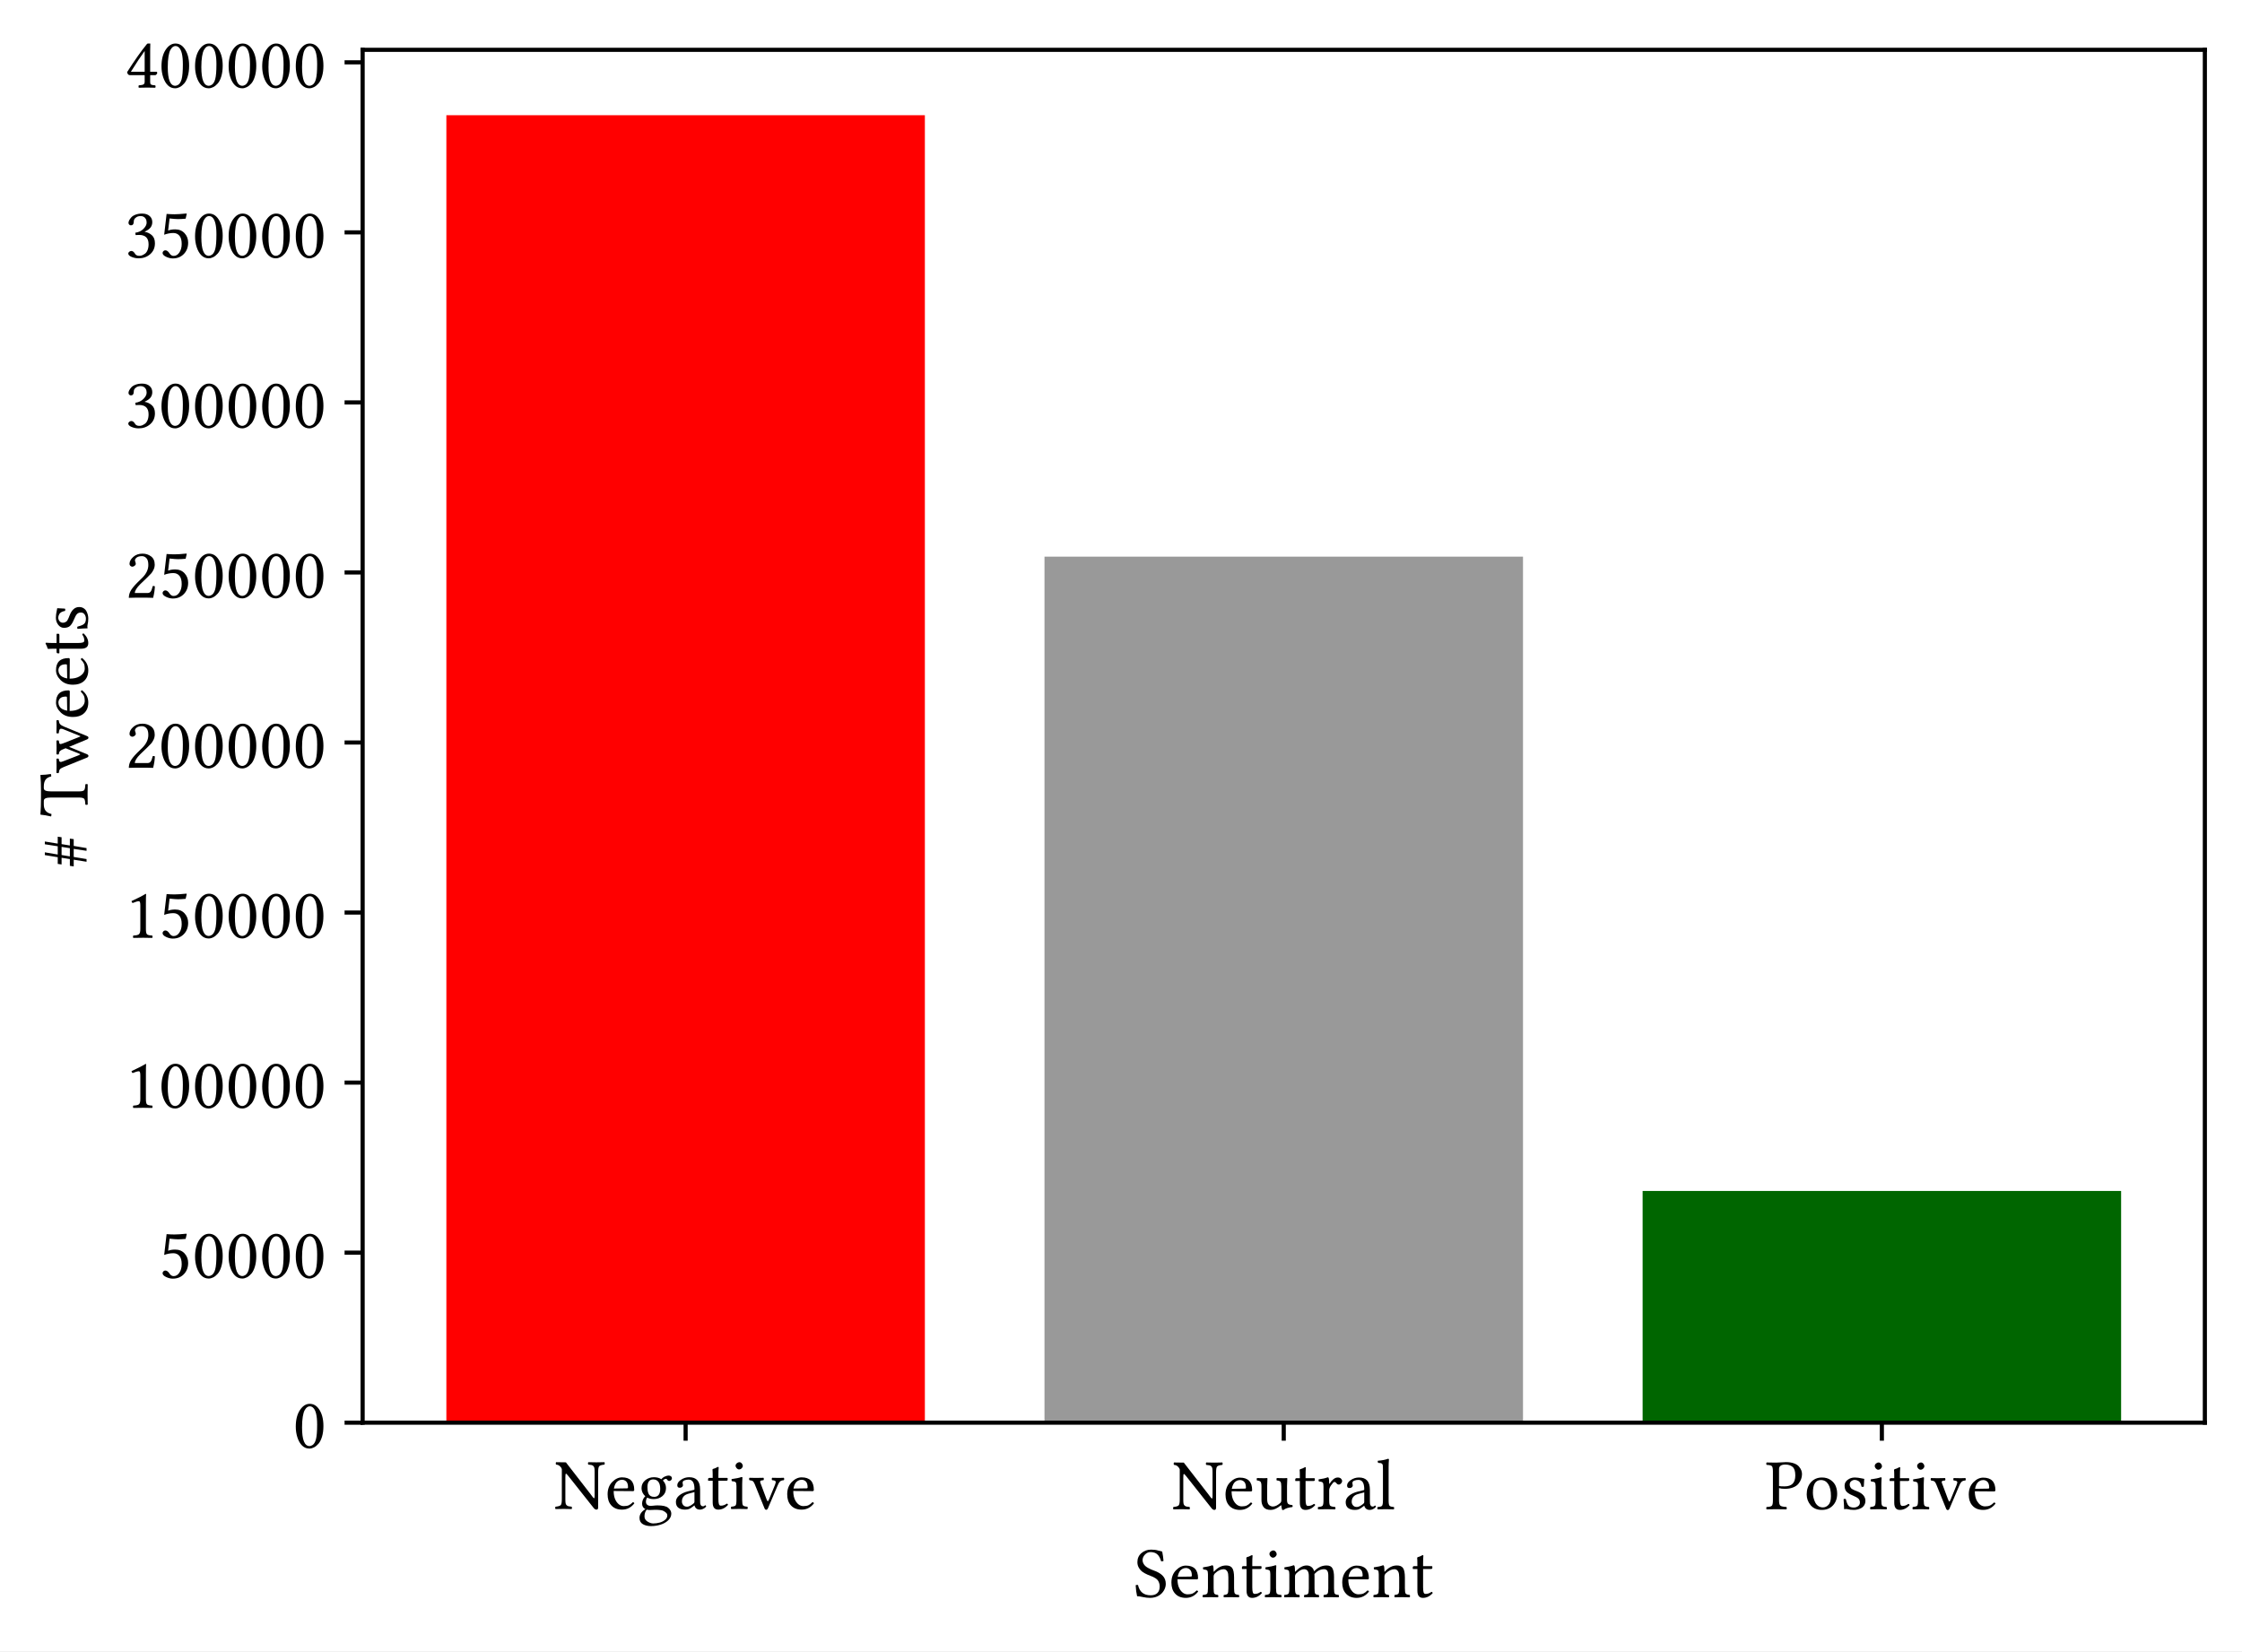
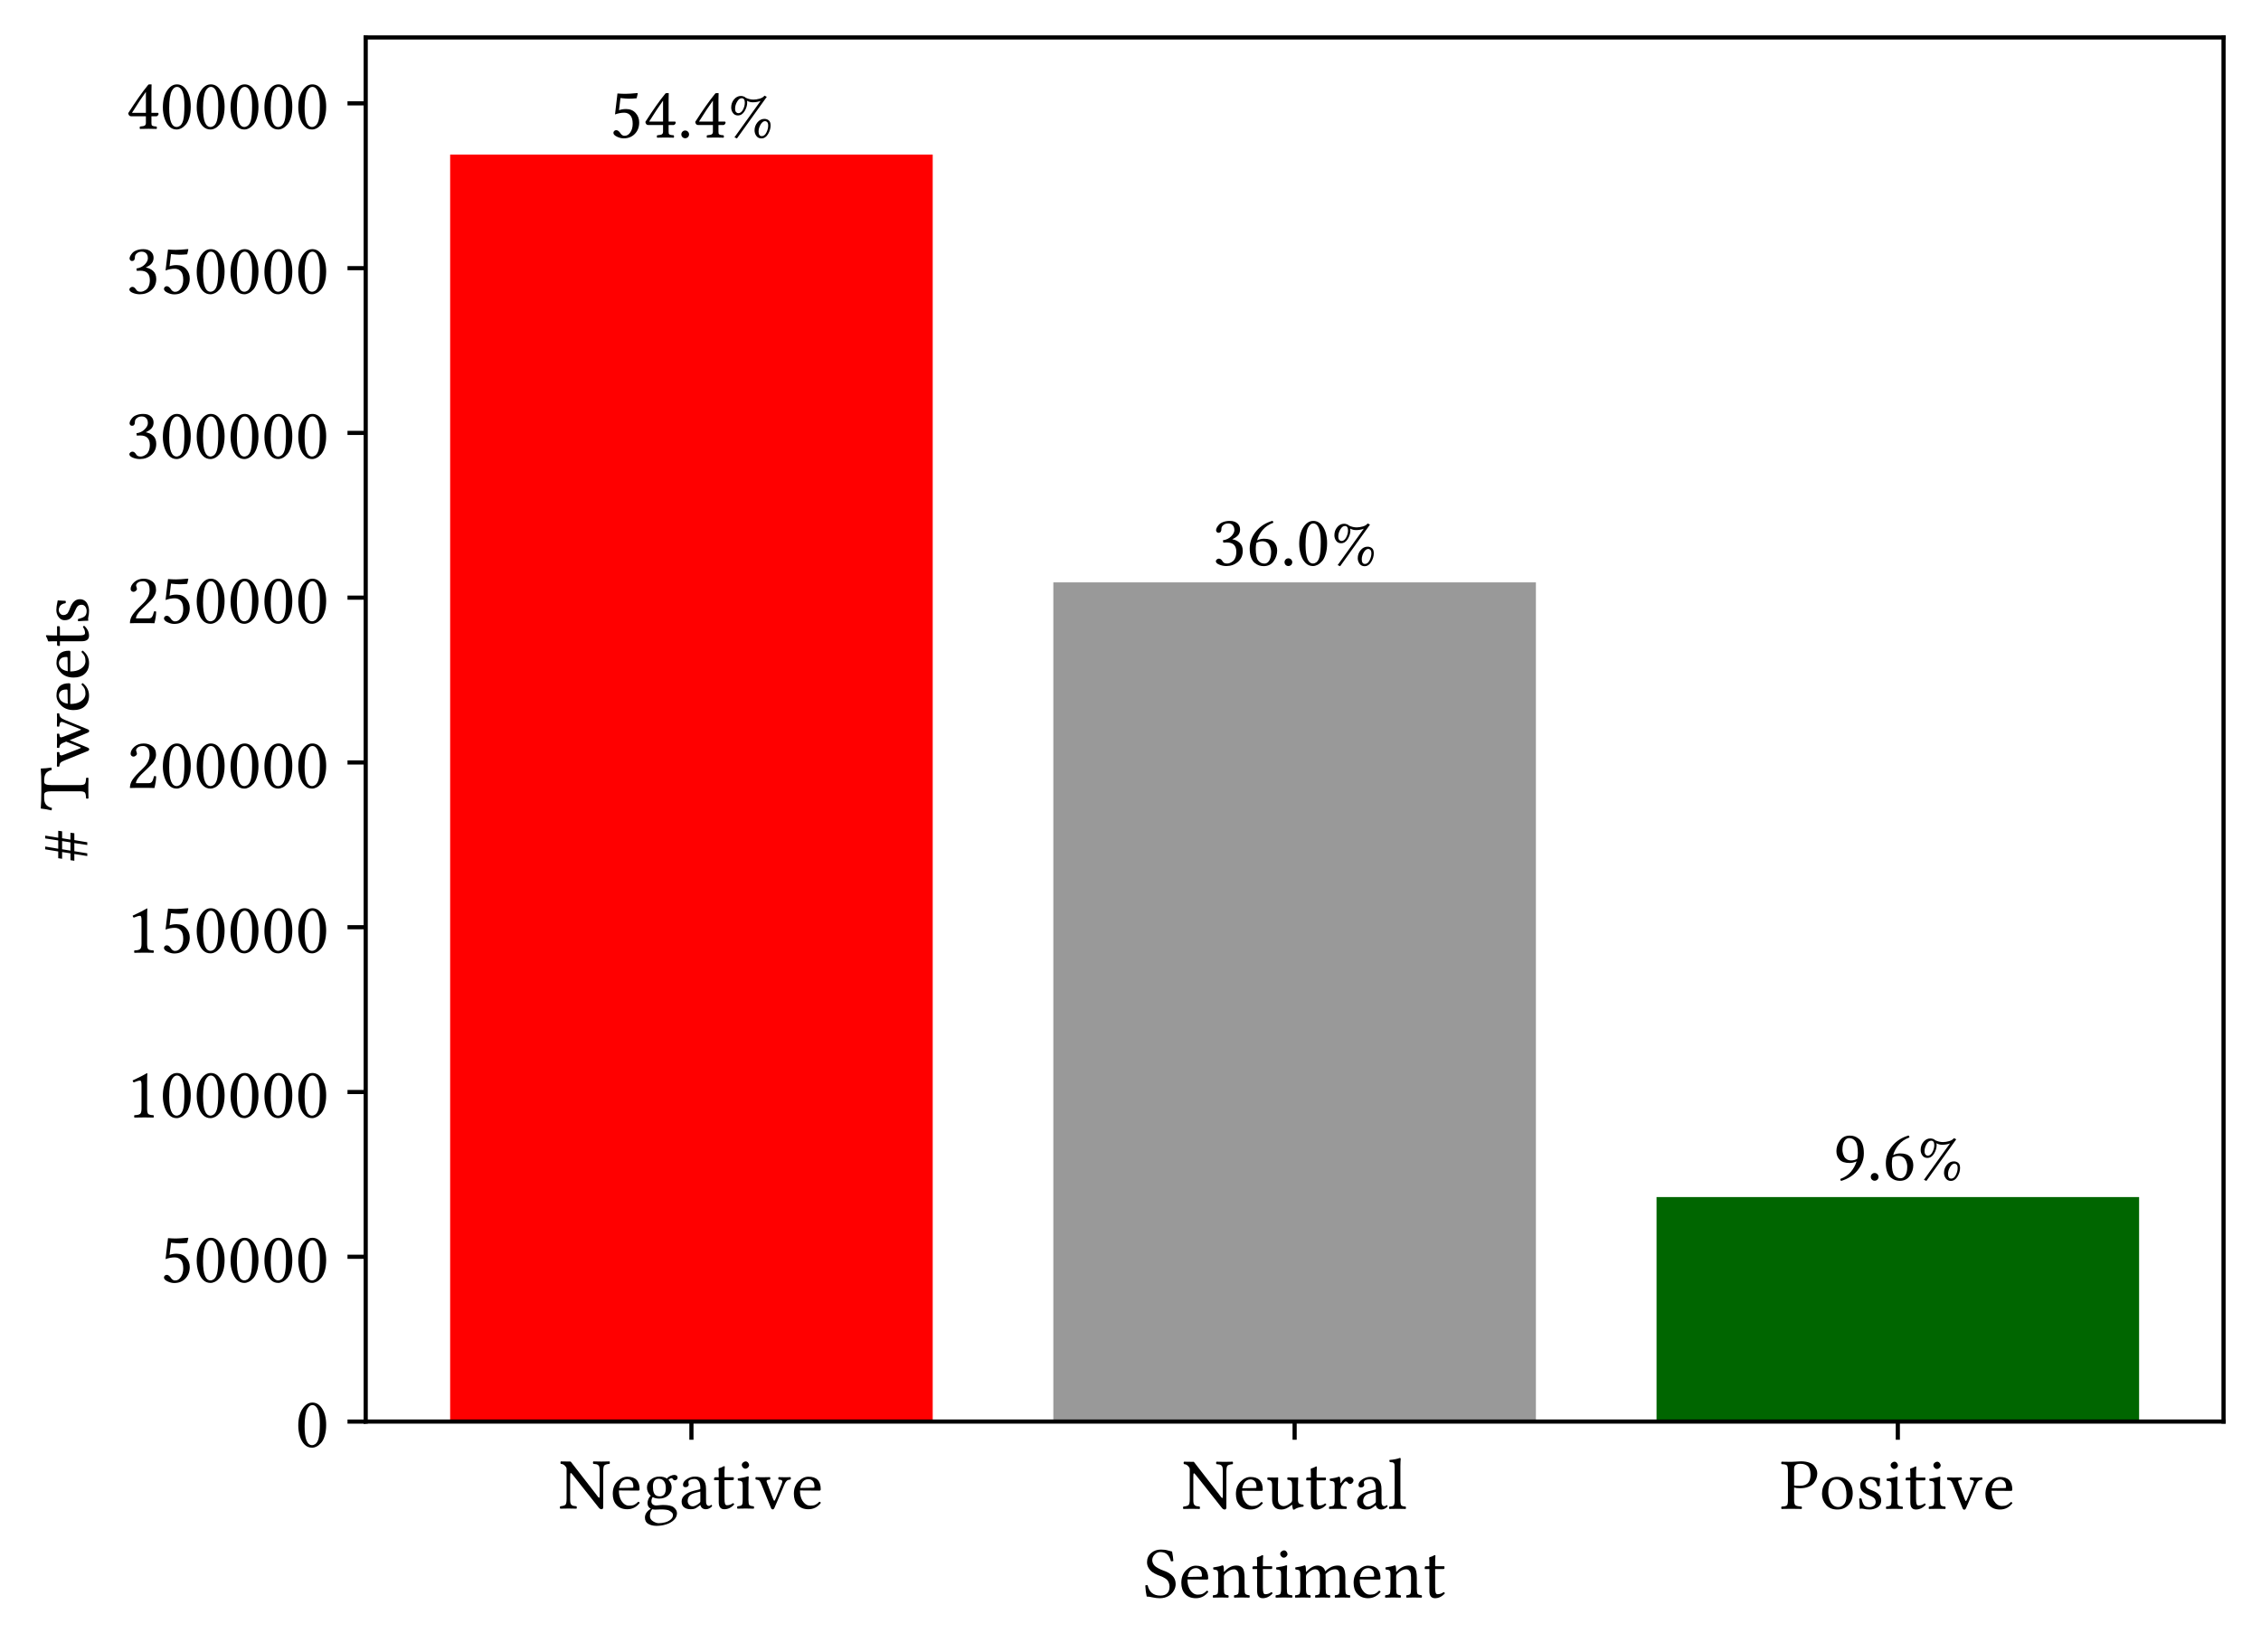
- <svg xmlns="http://www.w3.org/2000/svg" xmlns:xlink="http://www.w3.org/1999/xlink" width="434.618pt" height="320.071pt" viewBox="0 0 434.618 320.071" version="1.1">
+ <svg xmlns="http://www.w3.org/2000/svg" xmlns:xlink="http://www.w3.org/1999/xlink" width="434.618pt" height="317.613pt" viewBox="0 0 434.618 317.613" version="1.1">
  <defs>
    <style type="text/css">*{stroke-linejoin: round; stroke-linecap: butt}</style>
  </defs>
  <g id="figure_1">
    <g id="patch_1">
-       <path d="M 0 320.071  L 434.618 320.071  L 434.618 0  L 0 0  z " style="fill: #ffffff" />
+       <path d="M 0 317.613  L 434.618 317.613  L 434.618 0  L 0 0  z " style="fill: #ffffff" />
    </g>
    <g id="axes_1">
      <g id="patch_2">
-         <path d="M 70.297 275.77  L 427.418 275.77  L 427.418 9.658  L 70.297 9.658  z " style="fill: #ffffff" />
+         <path d="M 70.297 273.312  L 427.418 273.312  L 427.418 7.2  L 70.297 7.2  z " style="fill: #ffffff" />
      </g>
      <g id="patch_3">
-         <path d="M 86.53 275.77  L 179.289 275.77  L 179.289 22.33  L 86.53 22.33  z " clip-path="url(#p03d8ea5aff)" style="fill: #ff0000" />
+         <path d="M 86.53 273.312  L 179.289 273.312  L 179.289 29.716  L 86.53 29.716  z " clip-path="url(#pb7efd5b607)" style="fill: #ff0000" />
      </g>
      <g id="patch_4">
-         <path d="M 202.478 275.77  L 295.237 275.77  L 295.237 107.903  L 202.478 107.903  z " clip-path="url(#p03d8ea5aff)" style="fill: #999999" />
+         <path d="M 202.478 273.312  L 295.237 273.312  L 295.237 111.965  L 202.478 111.965  z " clip-path="url(#pb7efd5b607)" style="fill: #999999" />
      </g>
      <g id="patch_5">
-         <path d="M 318.426 275.77  L 411.185 275.77  L 411.185 230.86  L 318.426 230.86  z " clip-path="url(#p03d8ea5aff)" style="fill: #006600" />
+         <path d="M 318.426 273.312  L 411.185 273.312  L 411.185 230.147  L 318.426 230.147  z " clip-path="url(#pb7efd5b607)" style="fill: #006600" />
      </g>
      <g id="matplotlib.axis_1">
        <g id="xtick_1">
          <g id="line2d_1">
            <defs>
-               <path id="ma07aa00cc3" d="M 0 0  L 0 3.5  " style="stroke: #000000; stroke-width: 0.8" />
+               <path id="mf856ab859b" d="M 0 0  L 0 3.5  " style="stroke: #000000; stroke-width: 0.8" />
            </defs>
            <g>
-               <use xlink:href="#ma07aa00cc3" x="132.909" y="275.77" style="stroke: #000000; stroke-width: 0.8" />
+               <use xlink:href="#mf856ab859b" x="132.909" y="273.312" style="stroke: #000000; stroke-width: 0.8" />
            </g>
          </g>
          <g id="text_1">
-             <g transform="translate(107.4841 292.4913) scale(0.14 -0.14)">
+             <g transform="translate(107.4841 290.0333) scale(0.14 -0.14)">
              <defs>
                <path id="LinLibertine-4e" d="M 3559 3278  Q 3559 3503 3539 3620  Q 3519 3738 3442 3805  Q 3366 3872 3283 3890  Q 3200 3909 3003 3928  Q 2972 3953 2970 4031  Q 2969 4109 3003 4141  Q 3644 4128 3713 4128  Q 3803 4128 4428 4141  Q 4453 4109 4453 4032  Q 4453 3956 4428 3928  Q 4069 3891 3970 3789  Q 3872 3688 3872 3278  L 3872 134  Q 3872 -63 3725 -63  Q 3584 -63 3469 91  L 1234 2913  Q 1069 3125 1017 3123  Q 966 3122 966 2809  L 966 850  Q 966 625 986 508  Q 1006 391 1082 323  Q 1159 256 1242 237  Q 1325 219 1522 197  Q 1547 166 1548 89  Q 1550 13 1522 -13  Q 881 0 813 0  Q 722 0 97 -13  Q 66 13 64 89  Q 63 166 97 197  Q 456 234 554 337  Q 653 441 653 850  L 653 3519  Q 622 3659 481 3787  Q 341 3916 147 3928  Q 116 3953 116 4031  Q 116 4109 147 4141  L 1013 4128  L 3206 1300  Q 3250 1244 3301 1172  Q 3353 1100 3379 1069  Q 3406 1038 3434 1005  Q 3463 972 3481 959  Q 3500 947 3513 947  Q 3556 947 3559 1141  L 3559 3278  z " transform="scale(0.015625)" />
                <path id="LinLibertine-65" d="M 794 1806  L 1953 1825  Q 2050 1825 2047 1913  Q 2047 2278 1890 2431  Q 1734 2584 1516 2584  Q 1431 2584 1350 2562  Q 1269 2541 1150 2470  Q 1031 2400 934 2228  Q 838 2056 794 1806  z M 2472 594  Q 2581 588 2606 494  Q 2178 -63 1516 -63  Q 881 -63 538 347  Q 238 694 238 1294  Q 238 1972 644 2384  Q 1050 2797 1516 2797  Q 2597 2797 2597 1684  Q 2597 1575 2478 1575  L 775 1588  Q 775 1050 978 709  Q 1259 250 1678 250  Q 1947 250 2117 326  Q 2288 403 2472 594  z " transform="scale(0.015625)" />
                <path id="LinLibertine-67" d="M 2041 1784  Q 2041 2181 1881 2397  Q 1722 2613 1422 2613  Q 909 2613 909 1931  Q 909 1753 928 1622  Q 947 1491 1005 1353  Q 1063 1216 1188 1142  Q 1313 1069 1503 1069  Q 2041 1069 2041 1784  z M 844 -63  Q 647 -300 647 -666  Q 647 -953 915 -1120  Q 1184 -1288 1416 -1288  Q 1716 -1288 1997 -1209  Q 2278 -1131 2473 -965  Q 2669 -800 2669 -581  Q 2669 -459 2598 -376  Q 2528 -294 2344 -184  Q 2147 -75 1569 -78  Q 1538 -78 1377 -87  Q 1216 -97 1100 -97  Q 959 -94 844 -63  z M 2841 2478  Q 2719 2478 2663 2591  Q 2613 2669 2534 2669  Q 2478 2669 2397 2617  Q 2316 2566 2278 2516  Q 2553 2234 2553 1850  Q 2553 1403 2236 1137  Q 1919 872 1472 872  Q 1119 872 891 1006  Q 775 847 775 634  Q 775 450 897 359  Q 1019 269 1184 269  L 1375 281  Q 1631 313 1806 313  Q 2484 313 2741 103  Q 3022 -128 3022 -416  Q 3022 -747 2750 -1008  Q 2478 -1269 2070 -1395  Q 1663 -1522 1222 -1522  Q 794 -1522 500 -1350  Q 206 -1178 206 -794  Q 206 -334 728 -19  Q 434 128 434 475  Q 434 647 511 830  Q 588 1013 716 1119  Q 384 1438 384 1838  Q 384 2266 711 2537  Q 1038 2809 1478 2809  Q 1875 2809 2144 2631  Q 2259 2784 2451 2870  Q 2644 2956 2784 2956  Q 2913 2956 2995 2889  Q 3078 2822 3078 2719  Q 3078 2622 3004 2550  Q 2931 2478 2841 2478  z " transform="scale(0.015625)" />
                <path id="LinLibertine-61" d="M 1875 1491  L 1369 1356  Q 759 1203 763 653  Q 763 481 880 339  Q 997 197 1222 197  Q 1447 197 1784 475  Q 1875 538 1875 641  L 1875 1491  z M 1875 306  L 1863 306  L 1734 206  Q 1522 41 1387 -11  Q 1253 -63 1038 -63  Q 672 -63 451 103  Q 231 269 231 628  Q 231 947 522 1190  Q 813 1434 1288 1556  L 1838 1691  Q 1875 1703 1875 1766  Q 1875 2597 1356 2597  Q 1144 2597 984 2530  Q 825 2463 825 2328  Q 825 2238 838 2203  Q 856 2166 856 2088  Q 856 2016 779 1945  Q 703 1875 575 1875  Q 350 1875 353 2100  Q 353 2363 686 2586  Q 1019 2809 1409 2809  Q 2375 2809 2375 1728  L 2375 775  Q 2375 591 2384 494  Q 2394 397 2455 314  Q 2516 231 2631 231  Q 2709 231 2765 281  Q 2822 331 2828 331  Q 2847 331 2880 293  Q 2913 256 2913 225  Q 2913 206 2845 139  Q 2778 72 2643 4  Q 2509 -63 2369 -63  Q 1984 -66 1875 306  z " transform="scale(0.015625)" />
                <path id="LinLibertine-74" d="M 275 2747  L 569 2747  Q 569 2944 567 3086  Q 566 3228 562 3293  Q 559 3359 556 3396  Q 553 3434 551 3453  Q 550 3472 550 3488  Q 550 3509 575 3528  Q 600 3547 629 3556  Q 659 3566 711 3581  Q 763 3597 794 3609  Q 831 3625 890 3656  Q 950 3688 990 3706  Q 1031 3725 1050 3725  Q 1100 3725 1100 3669  Q 1075 3413 1075 2994  L 1075 2747  L 1844 2747  Q 1894 2747 1894 2706  L 1894 2578  Q 1894 2494 1741 2497  L 1075 2497  L 1075 878  Q 1075 566 1120 427  Q 1166 288 1288 288  Q 1581 288 1813 469  Q 1909 463 1925 359  Q 1547 -63 1063 -63  Q 569 -63 569 569  L 569 2497  L 191 2497  Q 159 2497 159 2534  L 159 2619  Q 159 2747 275 2747  z " transform="scale(0.015625)" />
                <path id="LinLibertine-69" d="M 575 3834  Q 575 3950 684 4045  Q 794 4141 909 4141  Q 1031 4141 1123 4034  Q 1216 3928 1216 3809  Q 1216 3700 1114 3600  Q 1013 3500 884 3500  Q 769 3500 672 3606  Q 575 3713 575 3834  z M 1159 781  Q 1159 397 1236 308  Q 1313 219 1619 197  Q 1650 166 1650 89  Q 1650 13 1619 -13  Q 1069 0 909 0  Q 731 0 191 -13  Q 166 13 166 89  Q 166 166 191 197  Q 497 222 575 309  Q 653 397 653 781  L 653 2028  Q 653 2297 579 2367  Q 506 2438 238 2463  Q 200 2572 225 2644  Q 819 2722 1100 2828  Q 1184 2828 1184 2784  Q 1184 2769 1181 2739  Q 1178 2709 1175 2620  Q 1172 2531 1167 2448  Q 1163 2366 1161 2256  Q 1159 2147 1159 2056  L 1159 781  z " transform="scale(0.015625)" />
                <path id="LinLibertine-76" d="M 2081 2547  Q 2050 2572 2048 2648  Q 2047 2725 2081 2759  Q 2556 2747 2695 2747  Q 2834 2747 3116 2759  Q 3147 2728 3148 2650  Q 3150 2572 3116 2547  Q 2984 2534 2898 2503  Q 2813 2472 2750 2398  Q 2688 2325 2656 2265  Q 2625 2206 2569 2075  L 1716 72  Q 1653 -75 1563 -78  Q 1453 -78 1403 56  L 584 2081  Q 575 2103 563 2138  Q 472 2369 392 2444  Q 313 2519 72 2547  Q 41 2572 39 2648  Q 38 2725 72 2759  Q 547 2747 634 2747  Q 841 2747 1313 2759  Q 1344 2728 1344 2650  Q 1344 2572 1313 2547  Q 1238 2541 1186 2530  Q 1134 2519 1096 2511  Q 1059 2503 1045 2475  Q 1031 2447 1020 2436  Q 1009 2425 1021 2378  Q 1034 2331 1039 2312  Q 1044 2294 1072 2222  Q 1100 2150 1113 2119  L 1575 884  Q 1653 688 1693 680  Q 1734 672 1813 863  L 2328 2119  Q 2431 2363 2384 2445  Q 2338 2528 2081 2547  z " transform="scale(0.015625)" />
              </defs>
              <use xlink:href="#LinLibertine-4e" />
              <use xlink:href="#LinLibertine-65" x="69.873" />
              <use xlink:href="#LinLibertine-67" x="114.551" />
              <use xlink:href="#LinLibertine-61" x="164.551" />
              <use xlink:href="#LinLibertine-74" x="210.205" />
              <use xlink:href="#LinLibertine-69" x="241.797" />
              <use xlink:href="#LinLibertine-76" x="268.896" />
              <use xlink:href="#LinLibertine-65" x="318.555" />
            </g>
          </g>
        </g>
        <g id="xtick_2">
          <g id="line2d_2">
            <g>
-               <use xlink:href="#ma07aa00cc3" x="248.857" y="275.77" style="stroke: #000000; stroke-width: 0.8" />
+               <use xlink:href="#mf856ab859b" x="248.857" y="273.312" style="stroke: #000000; stroke-width: 0.8" />
            </g>
          </g>
          <g id="text_2">
-             <g transform="translate(227.2691 292.546) scale(0.14 -0.14)">
+             <g transform="translate(227.2691 290.0879) scale(0.14 -0.14)">
              <defs>
                <path id="LinLibertine-75" d="M 1388 -63  Q 947 -63 755 182  Q 563 428 563 806  L 563 2034  Q 563 2334 483 2431  Q 403 2528 166 2547  Q 141 2572 141 2648  Q 141 2725 166 2759  Q 641 2747 819 2747  Q 978 2747 1044 2759  Q 1094 2759 1094 2719  Q 1069 2250 1069 2059  L 1069 897  Q 1069 519 1225 378  Q 1381 238 1581 238  Q 1869 238 2222 544  Q 2325 634 2322 794  L 2322 2028  Q 2322 2334 2245 2434  Q 2169 2534 1925 2547  Q 1894 2572 1894 2648  Q 1894 2725 1925 2759  Q 2400 2747 2578 2747  Q 2738 2747 2803 2759  Q 2853 2759 2853 2719  Q 2828 2250 2828 2059  L 2828 831  Q 2828 581 2915 486  Q 3003 391 3297 366  Q 3328 334 3328 276  Q 3328 219 3297 191  Q 2759 128 2522 -63  Q 2450 -81 2400 -63  Q 2328 169 2328 313  Q 2328 384 2253 319  Q 1784 -63 1388 -63  z " transform="scale(0.015625)" />
                <path id="LinLibertine-72" d="M 1147 2291  Q 1147 2259 1156 2246  Q 1166 2234 1197 2278  Q 1325 2497 1514 2653  Q 1703 2809 1906 2809  Q 2091 2809 2191 2711  Q 2291 2613 2291 2503  Q 2291 2381 2198 2281  Q 2106 2181 1991 2181  Q 1947 2181 1901 2204  Q 1856 2228 1834 2250  Q 1813 2272 1777 2314  Q 1741 2356 1728 2369  Q 1684 2413 1594 2413  Q 1516 2413 1300 2100  Q 1147 1869 1147 1672  L 1147 781  Q 1147 397 1233 311  Q 1319 225 1672 197  Q 1703 166 1703 89  Q 1703 13 1672 -13  Q 1122 0 897 0  Q 706 0 166 -13  Q 141 13 141 89  Q 141 166 166 197  Q 478 216 559 306  Q 641 397 641 781  L 641 2028  Q 641 2297 567 2367  Q 494 2438 225 2463  Q 188 2572 213 2644  Q 713 2706 1019 2828  Q 1069 2828 1094 2778  Q 1147 2663 1147 2291  z " transform="scale(0.015625)" />
                <path id="LinLibertine-6c" d="M 609 781  L 609 3578  Q 609 3784 598 3886  Q 588 3988 517 4036  Q 447 4084 409 4087  Q 372 4091 197 4103  Q 125 4175 159 4294  Q 728 4338 1056 4469  Q 1141 4469 1141 4403  Q 1116 4147 1113 3731  L 1113 781  Q 1113 397 1194 305  Q 1275 213 1575 197  Q 1600 166 1600 89  Q 1600 13 1575 -13  Q 1025 0 863 0  Q 684 0 147 -13  Q 116 13 116 89  Q 116 166 147 197  Q 447 209 528 303  Q 609 397 609 781  z " transform="scale(0.015625)" />
              </defs>
              <use xlink:href="#LinLibertine-4e" />
              <use xlink:href="#LinLibertine-65" x="69.873" />
              <use xlink:href="#LinLibertine-75" x="114.551" />
              <use xlink:href="#LinLibertine-74" x="167.627" />
              <use xlink:href="#LinLibertine-72" x="199.219" />
              <use xlink:href="#LinLibertine-61" x="236.377" />
              <use xlink:href="#LinLibertine-6c" x="282.031" />
            </g>
          </g>
        </g>
        <g id="xtick_3">
          <g id="line2d_3">
            <g>
-               <use xlink:href="#ma07aa00cc3" x="364.806" y="275.77" style="stroke: #000000; stroke-width: 0.8" />
+               <use xlink:href="#mf856ab859b" x="364.806" y="273.312" style="stroke: #000000; stroke-width: 0.8" />
            </g>
          </g>
          <g id="text_3">
-             <g transform="translate(342.2273 292.546) scale(0.14 -0.14)">
+             <g transform="translate(342.2273 290.0879) scale(0.14 -0.14)">
              <defs>
                <path id="LinLibertine-50" d="M 1209 3547  L 1209 2053  Q 1325 2022 1697 2022  Q 2172 2022 2411 2256  Q 2650 2491 2650 2994  Q 2650 3550 2406 3753  Q 2163 3956 1766 3956  Q 1209 3956 1209 3547  z M 666 3347  Q 666 3731 567 3823  Q 469 3916 109 3928  Q 78 3953 78 4031  Q 78 4109 109 4141  Q 750 4128 934 4128  Q 1075 4128 1408 4150  Q 1741 4172 1813 4172  Q 2228 4172 2528 4064  Q 2828 3956 2975 3779  Q 3122 3603 3183 3440  Q 3244 3278 3244 3109  Q 3244 2884 3167 2670  Q 3091 2456 2928 2254  Q 2766 2053 2455 1929  Q 2144 1806 1728 1806  Q 1409 1806 1209 1869  L 1209 781  Q 1209 403 1331 311  Q 1453 219 1863 197  Q 1894 166 1894 89  Q 1894 13 1863 -13  Q 1222 0 941 0  Q 734 0 109 -13  Q 78 13 78 89  Q 78 166 109 197  Q 469 209 567 303  Q 666 397 666 781  L 666 3347  z " transform="scale(0.015625)" />
                <path id="LinLibertine-6f" d="M 263 1313  Q 263 1947 616 2363  Q 997 2809 1619 2809  Q 2078 2809 2395 2582  Q 2713 2356 2838 2042  Q 2963 1728 2963 1369  Q 2963 700 2547 294  Q 2181 -66 1606 -63  Q 966 -63 614 353  Q 263 769 263 1313  z M 1522 2584  Q 813 2584 813 1459  Q 813 1253 861 1042  Q 909 831 1004 626  Q 1100 422 1279 290  Q 1459 159 1697 159  Q 1978 159 2195 390  Q 2413 622 2413 1166  Q 2413 1850 2175 2217  Q 1938 2584 1522 2584  z " transform="scale(0.015625)" />
                <path id="LinLibertine-73" d="M 306 884  Q 338 916 406 916  Q 475 916 506 891  Q 616 438 756 300  Q 897 147 1209 147  Q 1416 147 1584 262  Q 1753 378 1753 594  Q 1753 806 1622 934  Q 1491 1063 1100 1222  Q 716 1381 556 1567  Q 397 1753 397 2094  Q 397 2394 665 2601  Q 934 2809 1300 2809  Q 1447 2809 1600 2787  Q 1753 2766 1923 2730  Q 2094 2694 2138 2688  Q 2138 2603 2119 2370  Q 2100 2138 2100 2009  Q 2069 1978 1997 1978  Q 1925 1978 1894 2003  Q 1863 2194 1789 2322  Q 1716 2450 1616 2504  Q 1516 2559 1442 2578  Q 1369 2597 1300 2597  Q 1128 2597 989 2486  Q 850 2375 850 2188  Q 850 2084 884 2003  Q 919 1922 961 1870  Q 1003 1819 1103 1764  Q 1203 1709 1272 1681  Q 1341 1653 1491 1594  Q 2241 1309 2241 744  Q 2241 519 2134 351  Q 2028 184 1862 98  Q 1697 13 1536 -25  Q 1375 -63 1222 -63  Q 909 -63 641 6  Q 597 19 513 19  Q 450 19 353 0  Q 350 334 306 884  z " transform="scale(0.015625)" />
              </defs>
              <use xlink:href="#LinLibertine-50" />
              <use xlink:href="#LinLibertine-6f" x="53.076" />
              <use xlink:href="#LinLibertine-73" x="103.467" />
              <use xlink:href="#LinLibertine-69" x="142.432" />
              <use xlink:href="#LinLibertine-74" x="169.531" />
              <use xlink:href="#LinLibertine-69" x="201.123" />
              <use xlink:href="#LinLibertine-76" x="228.223" />
              <use xlink:href="#LinLibertine-65" x="277.881" />
            </g>
          </g>
        </g>
        <g id="text_4">
-           <g transform="translate(219.7747 309.5966) scale(0.14 -0.14)">
+           <g transform="translate(219.7747 307.1386) scale(0.14 -0.14)">
            <defs>
              <path id="LinLibertine-53" d="M 2525 4038  Q 2613 3597 2641 3213  Q 2594 3178 2431 3175  Q 2400 3275 2370 3354  Q 2341 3434 2297 3521  Q 2253 3609 2201 3675  Q 2150 3741 2078 3803  Q 2006 3866 1922 3906  Q 1838 3947 1727 3970  Q 1616 3994 1484 3994  Q 1206 3994 995 3772  Q 784 3550 784 3278  Q 784 3128 853 2995  Q 922 2863 1015 2773  Q 1109 2684 1261 2596  Q 1413 2509 1516 2467  Q 1619 2425 1772 2365  Q 1925 2306 1966 2291  Q 2153 2209 2298 2117  Q 2444 2025 2573 1892  Q 2703 1759 2772 1578  Q 2841 1397 2841 1178  Q 2841 875 2678 597  Q 2516 319 2241 147  Q 1903 -63 1450 -63  Q 1147 -63 814 10  Q 481 84 300 84  Q 203 488 172 1056  Q 272 1109 381 1075  Q 581 166 1503 166  Q 1888 166 2095 367  Q 2303 569 2303 953  Q 2303 1128 2248 1273  Q 2194 1419 2123 1508  Q 2053 1597 1923 1680  Q 1794 1763 1708 1800  Q 1622 1838 1464 1898  Q 1306 1959 1250 1984  Q 972 2106 784 2239  Q 597 2372 461 2597  Q 325 2822 325 3103  Q 325 3597 683 3905  Q 1041 4213 1544 4213  Q 1909 4213 2173 4131  Q 2438 4050 2525 4038  z " transform="scale(0.015625)" />
              <path id="LinLibertine-6e" d="M 1178 2291  Q 1647 2809 2228 2809  Q 2594 2809 2759 2591  Q 2931 2359 2931 1734  L 2931 781  Q 2931 403 3004 314  Q 3078 225 3359 197  Q 3384 172 3384 95  Q 3384 19 3359 -13  Q 2809 0 2681 0  Q 2566 0 2028 -13  Q 2003 13 2003 89  Q 2003 166 2028 197  Q 2291 222 2358 312  Q 2425 403 2425 781  L 2425 1753  Q 2425 2094 2350 2247  Q 2228 2478 2009 2478  Q 1619 2478 1228 2100  Q 1119 1978 1119 1831  L 1119 781  Q 1119 403 1183 314  Q 1247 225 1503 197  Q 1534 166 1536 89  Q 1538 13 1503 -13  Q 966 0 872 0  Q 694 0 166 -13  Q 141 13 141 89  Q 141 166 166 197  Q 466 222 541 309  Q 616 397 616 781  L 616 2028  Q 616 2297 542 2367  Q 469 2438 197 2463  Q 159 2572 184 2644  Q 684 2706 991 2828  Q 1041 2828 1069 2778  Q 1119 2663 1119 2291  Q 1122 2213 1178 2291  z " transform="scale(0.015625)" />
              <path id="LinLibertine-6d" d="M 1106 2291  Q 1106 2213 1150 2275  Q 1159 2284 1166 2291  Q 1659 2809 2138 2809  Q 2381 2809 2556 2676  Q 2731 2544 2778 2341  Q 2794 2278 2847 2338  Q 3006 2506 3197 2615  Q 3388 2725 3559 2767  Q 3731 2809 3903 2809  Q 4294 2809 4428 2546  Q 4563 2284 4563 1791  L 4563 781  Q 4563 397 4630 308  Q 4697 219 4972 197  Q 4997 172 4997 95  Q 4997 19 4972 -13  Q 4422 0 4313 0  Q 4197 0 3659 -13  Q 3634 19 3634 95  Q 3634 172 3659 197  Q 3922 216 3989 309  Q 4056 403 4056 781  L 4056 1906  Q 4056 2213 3961 2345  Q 3866 2478 3675 2478  Q 3216 2478 2828 2053  Q 2834 1975 2834 1797  L 2834 781  Q 2834 397 2898 308  Q 2963 219 3213 197  Q 3238 172 3238 92  Q 3238 13 3213 -13  Q 2663 0 2584 0  Q 2469 0 1931 -13  Q 1906 13 1906 89  Q 1906 166 1931 197  Q 2200 216 2264 306  Q 2328 397 2328 781  L 2328 1894  Q 2328 2475 1906 2478  Q 1600 2478 1216 2100  Q 1106 1984 1106 1831  L 1106 781  Q 1106 513 1139 400  Q 1172 288 1240 252  Q 1309 216 1491 197  Q 1519 169 1519 92  Q 1519 16 1491 -13  Q 953 0 856 0  Q 691 0 166 -13  Q 141 13 141 89  Q 141 166 166 197  Q 447 216 525 309  Q 603 403 603 781  L 603 2028  Q 603 2297 528 2367  Q 453 2438 184 2463  Q 147 2572 172 2644  Q 672 2706 978 2828  Q 1028 2828 1056 2778  Q 1106 2663 1106 2291  z " transform="scale(0.015625)" />
            </defs>
            <use xlink:href="#LinLibertine-53" />
            <use xlink:href="#LinLibertine-65" x="48.486" />
            <use xlink:href="#LinLibertine-6e" x="93.164" />
            <use xlink:href="#LinLibertine-74" x="147.363" />
            <use xlink:href="#LinLibertine-69" x="178.955" />
            <use xlink:href="#LinLibertine-6d" x="206.055" />
            <use xlink:href="#LinLibertine-65" x="285.01" />
            <use xlink:href="#LinLibertine-6e" x="329.688" />
            <use xlink:href="#LinLibertine-74" x="383.887" />
          </g>
        </g>
      </g>
      <g id="matplotlib.axis_2">
        <g id="ytick_1">
          <g id="line2d_4">
            <defs>
-               <path id="m41f9bfc782" d="M 0 0  L -3.5 0  " style="stroke: #000000; stroke-width: 0.8" />
+               <path id="m52620ba222" d="M 0 0  L -3.5 0  " style="stroke: #000000; stroke-width: 0.8" />
            </defs>
            <g>
-               <use xlink:href="#m41f9bfc782" x="70.297" y="275.77" style="stroke: #000000; stroke-width: 0.8" />
+               <use xlink:href="#m52620ba222" x="70.297" y="273.312" style="stroke: #000000; stroke-width: 0.8" />
            </g>
          </g>
          <g id="text_5">
-             <g transform="translate(56.78969 280.658) scale(0.14 -0.14)">
+             <g transform="translate(56.78969 278.2) scale(0.14 -0.14)">
              <defs>
                <path id="LinLibertine-30" d="M 1484 3681  Q 1363 3681 1255 3603  Q 1147 3525 1040 3340  Q 934 3156 870 2762  Q 806 2369 806 1813  Q 806 163 1466 159  Q 1522 159 1586 178  Q 1650 197 1737 251  Q 1825 306 1904 431  Q 1984 556 2034 744  Q 2144 1141 2144 2059  Q 2144 3256 1772 3572  Q 1650 3681 1484 3681  z M 1459 -63  Q 1078 -63 809 206  Q 547 466 398 916  Q 250 1366 250 1881  Q 250 2791 617 3347  Q 984 3903 1484 3903  Q 1953 3903 2266 3488  Q 2700 2913 2700 1941  Q 2700 1409 2578 998  Q 2456 588 2262 367  Q 2069 147 1862 42  Q 1656 -63 1459 -63  z " transform="scale(0.015625)" />
              </defs>
              <use xlink:href="#LinLibertine-30" />
            </g>
          </g>
        </g>
        <g id="ytick_2">
          <g id="line2d_5">
            <g>
-               <use xlink:href="#m41f9bfc782" x="70.297" y="242.81" style="stroke: #000000; stroke-width: 0.8" />
+               <use xlink:href="#m52620ba222" x="70.297" y="241.632" style="stroke: #000000; stroke-width: 0.8" />
            </g>
          </g>
          <g id="text_6">
-             <g transform="translate(30.75844 247.6977) scale(0.14 -0.14)">
+             <g transform="translate(30.75844 246.52) scale(0.14 -0.14)">
              <defs>
                <path id="LinLibertine-35" d="M 2041 1209  Q 2041 1709 1836 1945  Q 1631 2181 1300 2181  Q 897 2181 488 2028  L 703 3872  Q 1075 3841 1394 3841  Q 1778 3841 2444 3909  L 2491 3884  L 2388 3450  Q 1991 3413 1716 3413  Q 1497 3413 966 3469  L 838 2400  Q 1100 2503 1466 2503  Q 1984 2503 2298 2158  Q 2613 1813 2613 1325  Q 2613 716 2231 322  Q 1850 -72 1253 -72  Q 959 -72 653 76  Q 347 225 347 409  Q 347 506 420 576  Q 494 647 588 647  Q 759 647 916 441  Q 922 428 953 387  Q 984 347 998 326  Q 1013 306 1044 275  Q 1075 244 1100 228  Q 1125 213 1164 189  Q 1203 166 1245 159  Q 1288 153 1338 153  Q 1631 153 1836 458  Q 2041 763 2041 1209  z " transform="scale(0.015625)" />
              </defs>
              <use xlink:href="#LinLibertine-35" />
              <use xlink:href="#LinLibertine-30" x="46.484" />
              <use xlink:href="#LinLibertine-30" x="92.969" />
              <use xlink:href="#LinLibertine-30" x="139.453" />
              <use xlink:href="#LinLibertine-30" x="185.938" />
            </g>
          </g>
        </g>
        <g id="ytick_3">
          <g id="line2d_6">
            <g>
-               <use xlink:href="#m41f9bfc782" x="70.297" y="209.85" style="stroke: #000000; stroke-width: 0.8" />
+               <use xlink:href="#m52620ba222" x="70.297" y="209.952" style="stroke: #000000; stroke-width: 0.8" />
            </g>
          </g>
          <g id="text_7">
-             <g transform="translate(24.25062 214.7375) scale(0.14 -0.14)">
+             <g transform="translate(24.25062 214.84) scale(0.14 -0.14)">
              <defs>
                <path id="LinLibertine-31" d="M 1844 781  Q 1844 397 1942 305  Q 2041 213 2400 197  Q 2431 166 2431 89  Q 2431 13 2400 -13  Q 1759 0 1619 0  Q 1356 0 728 -13  Q 703 13 703 89  Q 703 166 728 197  Q 1100 209 1225 309  Q 1350 409 1350 781  L 1350 2869  Q 1350 3241 1222 3238  Q 1050 3238 666 3078  Q 588 3128 569 3250  Q 1466 3666 1825 3891  Q 1863 3891 1863 3859  Q 1844 3713 1844 3003  L 1844 781  z " transform="scale(0.015625)" />
              </defs>
              <use xlink:href="#LinLibertine-31" />
              <use xlink:href="#LinLibertine-30" x="46.484" />
              <use xlink:href="#LinLibertine-30" x="92.969" />
              <use xlink:href="#LinLibertine-30" x="139.453" />
              <use xlink:href="#LinLibertine-30" x="185.938" />
              <use xlink:href="#LinLibertine-30" x="232.422" />
            </g>
          </g>
        </g>
        <g id="ytick_4">
          <g id="line2d_7">
            <g>
-               <use xlink:href="#m41f9bfc782" x="70.297" y="176.889" style="stroke: #000000; stroke-width: 0.8" />
+               <use xlink:href="#m52620ba222" x="70.297" y="178.272" style="stroke: #000000; stroke-width: 0.8" />
            </g>
          </g>
          <g id="text_8">
-             <g transform="translate(24.25062 181.7772) scale(0.14 -0.14)">
+             <g transform="translate(24.25062 183.16) scale(0.14 -0.14)">
              <use xlink:href="#LinLibertine-31" />
              <use xlink:href="#LinLibertine-35" x="46.484" />
              <use xlink:href="#LinLibertine-30" x="92.969" />
              <use xlink:href="#LinLibertine-30" x="139.453" />
              <use xlink:href="#LinLibertine-30" x="185.938" />
              <use xlink:href="#LinLibertine-30" x="232.422" />
            </g>
          </g>
        </g>
        <g id="ytick_5">
          <g id="line2d_8">
            <g>
-               <use xlink:href="#m41f9bfc782" x="70.297" y="143.929" style="stroke: #000000; stroke-width: 0.8" />
+               <use xlink:href="#m52620ba222" x="70.297" y="146.592" style="stroke: #000000; stroke-width: 0.8" />
            </g>
          </g>
          <g id="text_9">
-             <g transform="translate(24.25062 148.817) scale(0.14 -0.14)">
+             <g transform="translate(24.25062 151.48) scale(0.14 -0.14)">
              <defs>
                <path id="LinLibertine-32" d="M 391 2994  Q 391 3313 717 3608  Q 1044 3903 1544 3903  Q 1978 3903 2301 3658  Q 2625 3413 2625 2931  Q 2625 2700 2528 2495  Q 2431 2291 2320 2159  Q 2209 2028 1984 1813  L 1338 1191  Q 863 716 863 416  L 2003 416  Q 2175 416 2272 550  Q 2369 684 2450 1031  Q 2572 1056 2638 997  Q 2625 550 2484 -13  Q 2191 0 1984 0  L 863 0  L 331 -13  Q 331 294 476 578  Q 622 863 1063 1313  L 1538 1778  Q 2063 2309 2059 2906  Q 2059 3322 1890 3501  Q 1722 3681 1503 3681  Q 1184 3681 1028 3559  Q 872 3438 872 3291  Q 872 3259 897 3201  Q 922 3144 922 3138  Q 947 3047 947 3003  Q 947 2906 842 2826  Q 738 2747 647 2747  Q 544 2747 467 2819  Q 391 2891 391 2994  z " transform="scale(0.015625)" />
              </defs>
              <use xlink:href="#LinLibertine-32" />
              <use xlink:href="#LinLibertine-30" x="46.484" />
              <use xlink:href="#LinLibertine-30" x="92.969" />
              <use xlink:href="#LinLibertine-30" x="139.453" />
              <use xlink:href="#LinLibertine-30" x="185.938" />
              <use xlink:href="#LinLibertine-30" x="232.422" />
            </g>
          </g>
        </g>
        <g id="ytick_6">
          <g id="line2d_9">
            <g>
-               <use xlink:href="#m41f9bfc782" x="70.297" y="110.969" style="stroke: #000000; stroke-width: 0.8" />
+               <use xlink:href="#m52620ba222" x="70.297" y="114.912" style="stroke: #000000; stroke-width: 0.8" />
            </g>
          </g>
          <g id="text_10">
-             <g transform="translate(24.25062 115.8567) scale(0.14 -0.14)">
+             <g transform="translate(24.25062 119.8) scale(0.14 -0.14)">
              <use xlink:href="#LinLibertine-32" />
              <use xlink:href="#LinLibertine-35" x="46.484" />
              <use xlink:href="#LinLibertine-30" x="92.969" />
              <use xlink:href="#LinLibertine-30" x="139.453" />
              <use xlink:href="#LinLibertine-30" x="185.938" />
              <use xlink:href="#LinLibertine-30" x="232.422" />
            </g>
          </g>
        </g>
        <g id="ytick_7">
          <g id="line2d_10">
            <g>
-               <use xlink:href="#m41f9bfc782" x="70.297" y="78.008" style="stroke: #000000; stroke-width: 0.8" />
+               <use xlink:href="#m52620ba222" x="70.297" y="83.232" style="stroke: #000000; stroke-width: 0.8" />
            </g>
          </g>
          <g id="text_11">
-             <g transform="translate(24.25062 82.89646) scale(0.14 -0.14)">
+             <g transform="translate(24.25062 88.11997) scale(0.14 -0.14)">
              <defs>
                <path id="LinLibertine-33" d="M 1375 3681  Q 1259 3681 1139 3648  Q 1019 3616 894 3497  Q 769 3378 769 3194  Q 769 2863 519 2859  Q 416 2859 358 2931  Q 300 3003 300 3078  Q 300 3175 361 3300  Q 422 3425 550 3569  Q 678 3713 931 3808  Q 1184 3903 1509 3903  Q 1963 3903 2209 3653  Q 2409 3450 2409 3147  Q 2409 2878 2261 2676  Q 2113 2475 1734 2297  L 1741 2284  Q 2100 2228 2372 1984  Q 2644 1741 2644 1275  Q 2644 666 2220 301  Q 1797 -63 1203 -63  Q 884 -63 582 60  Q 281 184 281 366  Q 281 444 367 516  Q 453 588 550 588  Q 703 588 825 422  Q 831 416 854 381  Q 878 347 887 333  Q 897 319 919 291  Q 941 263 959 250  Q 978 238 1014 214  Q 1050 191 1087 181  Q 1125 172 1176 165  Q 1228 159 1288 159  Q 1391 159 1508 204  Q 1625 250 1762 348  Q 1900 447 1990 665  Q 2081 884 2081 1184  Q 2081 2009 1241 2009  Q 1044 2009 934 1997  L 903 2203  Q 1347 2266 1628 2548  Q 1909 2831 1909 3103  Q 1909 3300 1831 3433  Q 1753 3566 1637 3623  Q 1522 3681 1375 3681  z " transform="scale(0.015625)" />
              </defs>
              <use xlink:href="#LinLibertine-33" />
              <use xlink:href="#LinLibertine-30" x="46.484" />
              <use xlink:href="#LinLibertine-30" x="92.969" />
              <use xlink:href="#LinLibertine-30" x="139.453" />
              <use xlink:href="#LinLibertine-30" x="185.938" />
              <use xlink:href="#LinLibertine-30" x="232.422" />
            </g>
          </g>
        </g>
        <g id="ytick_8">
          <g id="line2d_11">
            <g>
-               <use xlink:href="#m41f9bfc782" x="70.297" y="45.048" style="stroke: #000000; stroke-width: 0.8" />
+               <use xlink:href="#m52620ba222" x="70.297" y="51.552" style="stroke: #000000; stroke-width: 0.8" />
            </g>
          </g>
          <g id="text_12">
-             <g transform="translate(24.25062 49.9362) scale(0.14 -0.14)">
+             <g transform="translate(24.25062 56.43997) scale(0.14 -0.14)">
              <use xlink:href="#LinLibertine-33" />
              <use xlink:href="#LinLibertine-35" x="46.484" />
              <use xlink:href="#LinLibertine-30" x="92.969" />
              <use xlink:href="#LinLibertine-30" x="139.453" />
              <use xlink:href="#LinLibertine-30" x="185.938" />
              <use xlink:href="#LinLibertine-30" x="232.422" />
            </g>
          </g>
        </g>
        <g id="ytick_9">
          <g id="line2d_12">
            <g>
-               <use xlink:href="#m41f9bfc782" x="70.297" y="12.088" style="stroke: #000000; stroke-width: 0.8" />
+               <use xlink:href="#m52620ba222" x="70.297" y="19.872" style="stroke: #000000; stroke-width: 0.8" />
            </g>
          </g>
          <g id="text_13">
-             <g transform="translate(24.25062 16.97594) scale(0.14 -0.14)">
+             <g transform="translate(24.25062 24.75997) scale(0.14 -0.14)">
              <defs>
                <path id="LinLibertine-34" d="M 1734 3244  Q 1247 2578 513 1403  L 1734 1403  L 1734 3244  z M 2753 1403  Q 2850 1403 2847 1300  Q 2847 1244 2786 1172  Q 2725 1100 2663 1100  L 2222 1100  L 2222 513  Q 2222 409 2237 348  Q 2253 288 2320 259  Q 2388 231 2425 225  Q 2463 219 2603 203  Q 2647 197 2669 197  Q 2700 166 2700 89  Q 2700 13 2669 -13  Q 2259 0 1972 0  Q 1625 0 1216 -13  Q 1191 13 1191 89  Q 1191 166 1216 197  Q 1559 222 1644 291  Q 1734 363 1734 513  L 1734 1100  L 428 1100  Q 231 1100 178 1369  Q 1169 2925 1913 3834  Q 1969 3906 2016 3903  L 2222 3903  L 2234 3891  Q 2222 3834 2222 3272  L 2222 1403  L 2753 1403  z " transform="scale(0.015625)" />
              </defs>
              <use xlink:href="#LinLibertine-34" />
              <use xlink:href="#LinLibertine-30" x="46.484" />
              <use xlink:href="#LinLibertine-30" x="92.969" />
              <use xlink:href="#LinLibertine-30" x="139.453" />
              <use xlink:href="#LinLibertine-30" x="185.938" />
              <use xlink:href="#LinLibertine-30" x="232.422" />
            </g>
          </g>
        </g>
        <g id="text_14">
-           <g transform="translate(16.97594 168.3144) rotate(-90) scale(0.14 -0.14)">
+           <g transform="translate(16.97594 165.8563) rotate(-90) scale(0.14 -0.14)">
            <defs>
              <path id="LinLibertine-23" d="M 1784 1569  L 1900 2303  L 1178 2303  L 1056 1569  L 1784 1569  z M 2144 2303  L 2022 1569  L 2631 1569  L 2584 1228  L 1984 1228  L 1791 91  L 1550 91  L 1722 1228  L 1006 1228  L 819 91  L 581 91  L 763 1228  L 166 1228  L 219 1569  L 819 1569  L 934 2303  L 341 2303  L 391 2644  L 984 2644  L 1172 3788  L 1416 3788  L 1222 2644  L 1953 2644  L 2131 3788  L 2375 3788  L 2188 2644  L 2803 2644  L 2753 2303  L 2144 2303  z " transform="scale(0.015625)" />
              <path id="LinLibertine-20" transform="scale(0.015625)" />
              <path id="LinLibertine-54" d="M 2241 781  Q 2241 397 2348 305  Q 2456 213 2859 197  Q 2891 166 2892 89  Q 2894 13 2859 -13  Q 2219 0 1972 0  Q 1703 0 1075 -13  Q 1050 13 1050 89  Q 1050 166 1075 197  Q 1478 209 1587 303  Q 1697 397 1697 781  L 1697 3244  Q 1697 3556 1630 3717  Q 1563 3878 1394 3878  L 1081 3878  Q 750 3878 537 3725  Q 325 3572 238 3200  Q 103 3200 19 3231  Q 147 3781 178 4159  Q 178 4178 206 4178  Q 853 4128 1697 4128  L 2247 4128  Q 3097 4128 3681 4178  Q 3700 4178 3700 4159  Q 3706 3738 3781 3250  Q 3709 3219 3566 3219  Q 3488 3578 3270 3728  Q 3053 3878 2675 3878  L 2534 3878  Q 2369 3878 2305 3715  Q 2241 3553 2241 3225  L 2241 781  z " transform="scale(0.015625)" />
              <path id="LinLibertine-77" d="M 1300 2547  Q 1078 2534 1042 2440  Q 1006 2347 1106 2119  L 1619 800  Q 1663 691 1686 666  Q 1709 641 1731 669  Q 1753 697 1797 813  L 2247 1947  L 2206 2047  Q 2197 2069 2181 2106  Q 2134 2228 2107 2284  Q 2081 2341 2028 2409  Q 1975 2478 1900 2508  Q 1825 2538 1716 2547  Q 1691 2572 1691 2648  Q 1691 2725 1716 2759  Q 2191 2747 2278 2747  Q 2444 2747 2919 2759  Q 2944 2728 2944 2650  Q 2944 2572 2919 2547  Q 2669 2528 2630 2454  Q 2591 2381 2684 2156  L 3238 756  Q 3281 644 3300 638  Q 3316 631 3338 681  Q 3341 684 3378 781  L 3916 2113  Q 3950 2197 3962 2244  Q 3975 2291 3975 2353  Q 3975 2416 3939 2450  Q 3903 2484 3817 2512  Q 3731 2541 3591 2547  Q 3559 2572 3559 2648  Q 3559 2725 3591 2759  Q 4066 2747 4256 2747  Q 4384 2747 4703 2759  Q 4734 2728 4736 2650  Q 4738 2572 4703 2547  Q 4478 2534 4365 2423  Q 4253 2313 4163 2088  L 3328 56  Q 3278 -78 3181 -78  Q 3084 -78 3028 50  L 2369 1638  L 1722 63  Q 1659 -78 1569 -78  Q 1472 -78 1416 50  L 578 2119  Q 475 2372 384 2448  Q 294 2525 72 2547  Q 41 2572 39 2648  Q 38 2725 72 2759  Q 403 2747 634 2747  Q 825 2747 1300 2759  Q 1331 2728 1331 2650  Q 1331 2572 1300 2547  z " transform="scale(0.015625)" />
            </defs>
            <use xlink:href="#LinLibertine-23" />
            <use xlink:href="#LinLibertine-20" x="46.484" />
            <use xlink:href="#LinLibertine-54" x="71.484" />
            <use xlink:href="#LinLibertine-77" x="131.152" />
            <use xlink:href="#LinLibertine-65" x="205.811" />
            <use xlink:href="#LinLibertine-65" x="250.488" />
            <use xlink:href="#LinLibertine-74" x="295.166" />
            <use xlink:href="#LinLibertine-73" x="326.758" />
          </g>
        </g>
      </g>
      <g id="patch_6">
-         <path d="M 70.297 275.77  L 70.297 9.658  " style="fill: none; stroke: #000000; stroke-width: 0.8; stroke-linejoin: miter; stroke-linecap: square" />
+         <path d="M 70.297 273.312  L 70.297 7.2  " style="fill: none; stroke: #000000; stroke-width: 0.8; stroke-linejoin: miter; stroke-linecap: square" />
      </g>
      <g id="patch_7">
-         <path d="M 427.418 275.77  L 427.418 9.658  " style="fill: none; stroke: #000000; stroke-width: 0.8; stroke-linejoin: miter; stroke-linecap: square" />
+         <path d="M 427.418 273.312  L 427.418 7.2  " style="fill: none; stroke: #000000; stroke-width: 0.8; stroke-linejoin: miter; stroke-linecap: square" />
      </g>
      <g id="patch_8">
-         <path d="M 70.297 275.77  L 427.418 275.77  " style="fill: none; stroke: #000000; stroke-width: 0.8; stroke-linejoin: miter; stroke-linecap: square" />
+         <path d="M 70.297 273.312  L 427.418 273.312  " style="fill: none; stroke: #000000; stroke-width: 0.8; stroke-linejoin: miter; stroke-linecap: square" />
      </g>
      <g id="patch_9">
-         <path d="M 70.297 9.658  L 427.418 9.658  " style="fill: none; stroke: #000000; stroke-width: 0.8; stroke-linejoin: miter; stroke-linecap: square" />
+         <path d="M 70.297 7.2  L 427.418 7.2  " style="fill: none; stroke: #000000; stroke-width: 0.8; stroke-linejoin: miter; stroke-linecap: square" />
+       </g>
+       <g id="text_15">
+         <g transform="translate(117.1529 26.44156) scale(0.14 -0.14)">
+           <defs>
+             <path id="LinLibertine-2e" d="M 464 35  Q 366 134 366 275  Q 366 416 464 516  Q 563 616 703 616  Q 844 616 944 516  Q 1044 416 1044 275  Q 1044 134 944 35  Q 844 -63 703 -63  Q 563 -63 464 35  z " transform="scale(0.015625)" />
+             <path id="LinLibertine-25" d="M 2772 531  Q 2772 122 3053 122  Q 3297 122 3456 433  Q 3616 744 3616 1050  Q 3616 1269 3530 1355  Q 3444 1441 3347 1441  Q 3122 1441 2947 1136  Q 2772 831 2772 531  z M 2419 628  Q 2419 1025 2672 1331  Q 2925 1638 3278 1638  Q 3509 1638 3668 1506  Q 3828 1375 3828 1056  Q 3828 678 3603 300  Q 3378 -78 3016 -78  Q 2741 -78 2580 137  Q 2419 353 2419 628  z M 2328 3334  Q 2584 3334 2870 3417  Q 3156 3500 3291 3681  L 3494 3578  L 872 -78  L 653 19  L 2950 3219  Q 2644 3097 2266 3097  Q 1984 3097 1753 3231  Q 1772 3159 1772 3072  Q 1772 2700 1545 2320  Q 1319 1941 953 1941  Q 678 1941 522 2155  Q 366 2369 366 2638  Q 366 3059 619 3356  Q 872 3653 1216 3653  Q 1344 3653 1469 3606  Q 1594 3559 1644 3494  Q 1988 3334 2328 3334  z M 709 2547  Q 709 2322 796 2230  Q 884 2138 991 2138  Q 1234 2138 1398 2445  Q 1563 2753 1563 3066  Q 1563 3456 1288 3456  Q 1063 3456 886 3151  Q 709 2847 709 2547  z " transform="scale(0.015625)" />
+           </defs>
+           <use xlink:href="#LinLibertine-35" />
+           <use xlink:href="#LinLibertine-34" x="46.484" />
+           <use xlink:href="#LinLibertine-2e" x="92.969" />
+           <use xlink:href="#LinLibertine-34" x="114.941" />
+           <use xlink:href="#LinLibertine-25" x="161.426" />
+         </g>
+       </g>
+       <g id="text_16">
+         <g transform="translate(233.1009 108.6904) scale(0.14 -0.14)">
+           <defs>
+             <path id="LinLibertine-36" d="M 866 1966  Q 813 1709 813 1466  Q 813 709 1020 431  Q 1228 153 1581 153  Q 1831 153 1997 415  Q 2163 678 2163 1178  Q 2163 1319 2128 1462  Q 2094 1606 2017 1759  Q 1941 1913 1780 2013  Q 1619 2113 1394 2113  Q 1091 2113 866 1966  z M 925 2197  Q 1228 2334 1528 2338  Q 2138 2338 2416 2045  Q 2694 1753 2694 1294  Q 2694 800 2387 364  Q 2081 -72 1509 -72  Q 1297 -72 1106 -8  Q 916 56 717 214  Q 519 372 400 698  Q 281 1025 281 1484  Q 281 2341 878 3034  Q 1409 3656 2278 3909  Q 2356 3859 2356 3744  Q 1766 3522 1420 3109  Q 1075 2697 925 2197  z " transform="scale(0.015625)" />
+           </defs>
+           <use xlink:href="#LinLibertine-33" />
+           <use xlink:href="#LinLibertine-36" x="46.484" />
+           <use xlink:href="#LinLibertine-2e" x="92.969" />
+           <use xlink:href="#LinLibertine-30" x="114.941" />
+           <use xlink:href="#LinLibertine-25" x="161.426" />
+         </g>
+       </g>
+       <g id="text_17">
+         <g transform="translate(352.3029 226.872) scale(0.14 -0.14)">
+           <defs>
+             <path id="LinLibertine-39" d="M 2150 1869  Q 2203 2125 2203 2369  Q 2203 3125 1993 3403  Q 1784 3681 1434 3681  Q 1184 3681 1017 3418  Q 850 3156 850 2656  Q 850 2516 886 2372  Q 922 2228 998 2073  Q 1075 1919 1234 1820  Q 1394 1722 1619 1722  Q 1925 1722 2150 1869  z M 2091 1638  Q 1788 1500 1484 1497  Q 875 1497 597 1789  Q 319 2081 319 2541  Q 319 3034 626 3468  Q 934 3903 1503 3903  Q 1716 3903 1908 3839  Q 2100 3775 2298 3619  Q 2497 3463 2614 3136  Q 2731 2809 2731 2350  Q 2731 1494 2138 800  Q 1606 178 738 -78  Q 659 -34 659 91  Q 1250 313 1595 725  Q 1941 1138 2091 1638  z " transform="scale(0.015625)" />
+           </defs>
+           <use xlink:href="#LinLibertine-39" />
+           <use xlink:href="#LinLibertine-2e" x="46.484" />
+           <use xlink:href="#LinLibertine-36" x="68.457" />
+           <use xlink:href="#LinLibertine-25" x="114.941" />
+         </g>
      </g>
    </g>
  </g>
  <defs>
-     <clipPath id="p03d8ea5aff">
-       <rect x="70.297" y="9.658" width="357.12" height="266.112" />
+     <clipPath id="pb7efd5b607">
+       <rect x="70.297" y="7.2" width="357.12" height="266.112" />
    </clipPath>
  </defs>
</svg>
